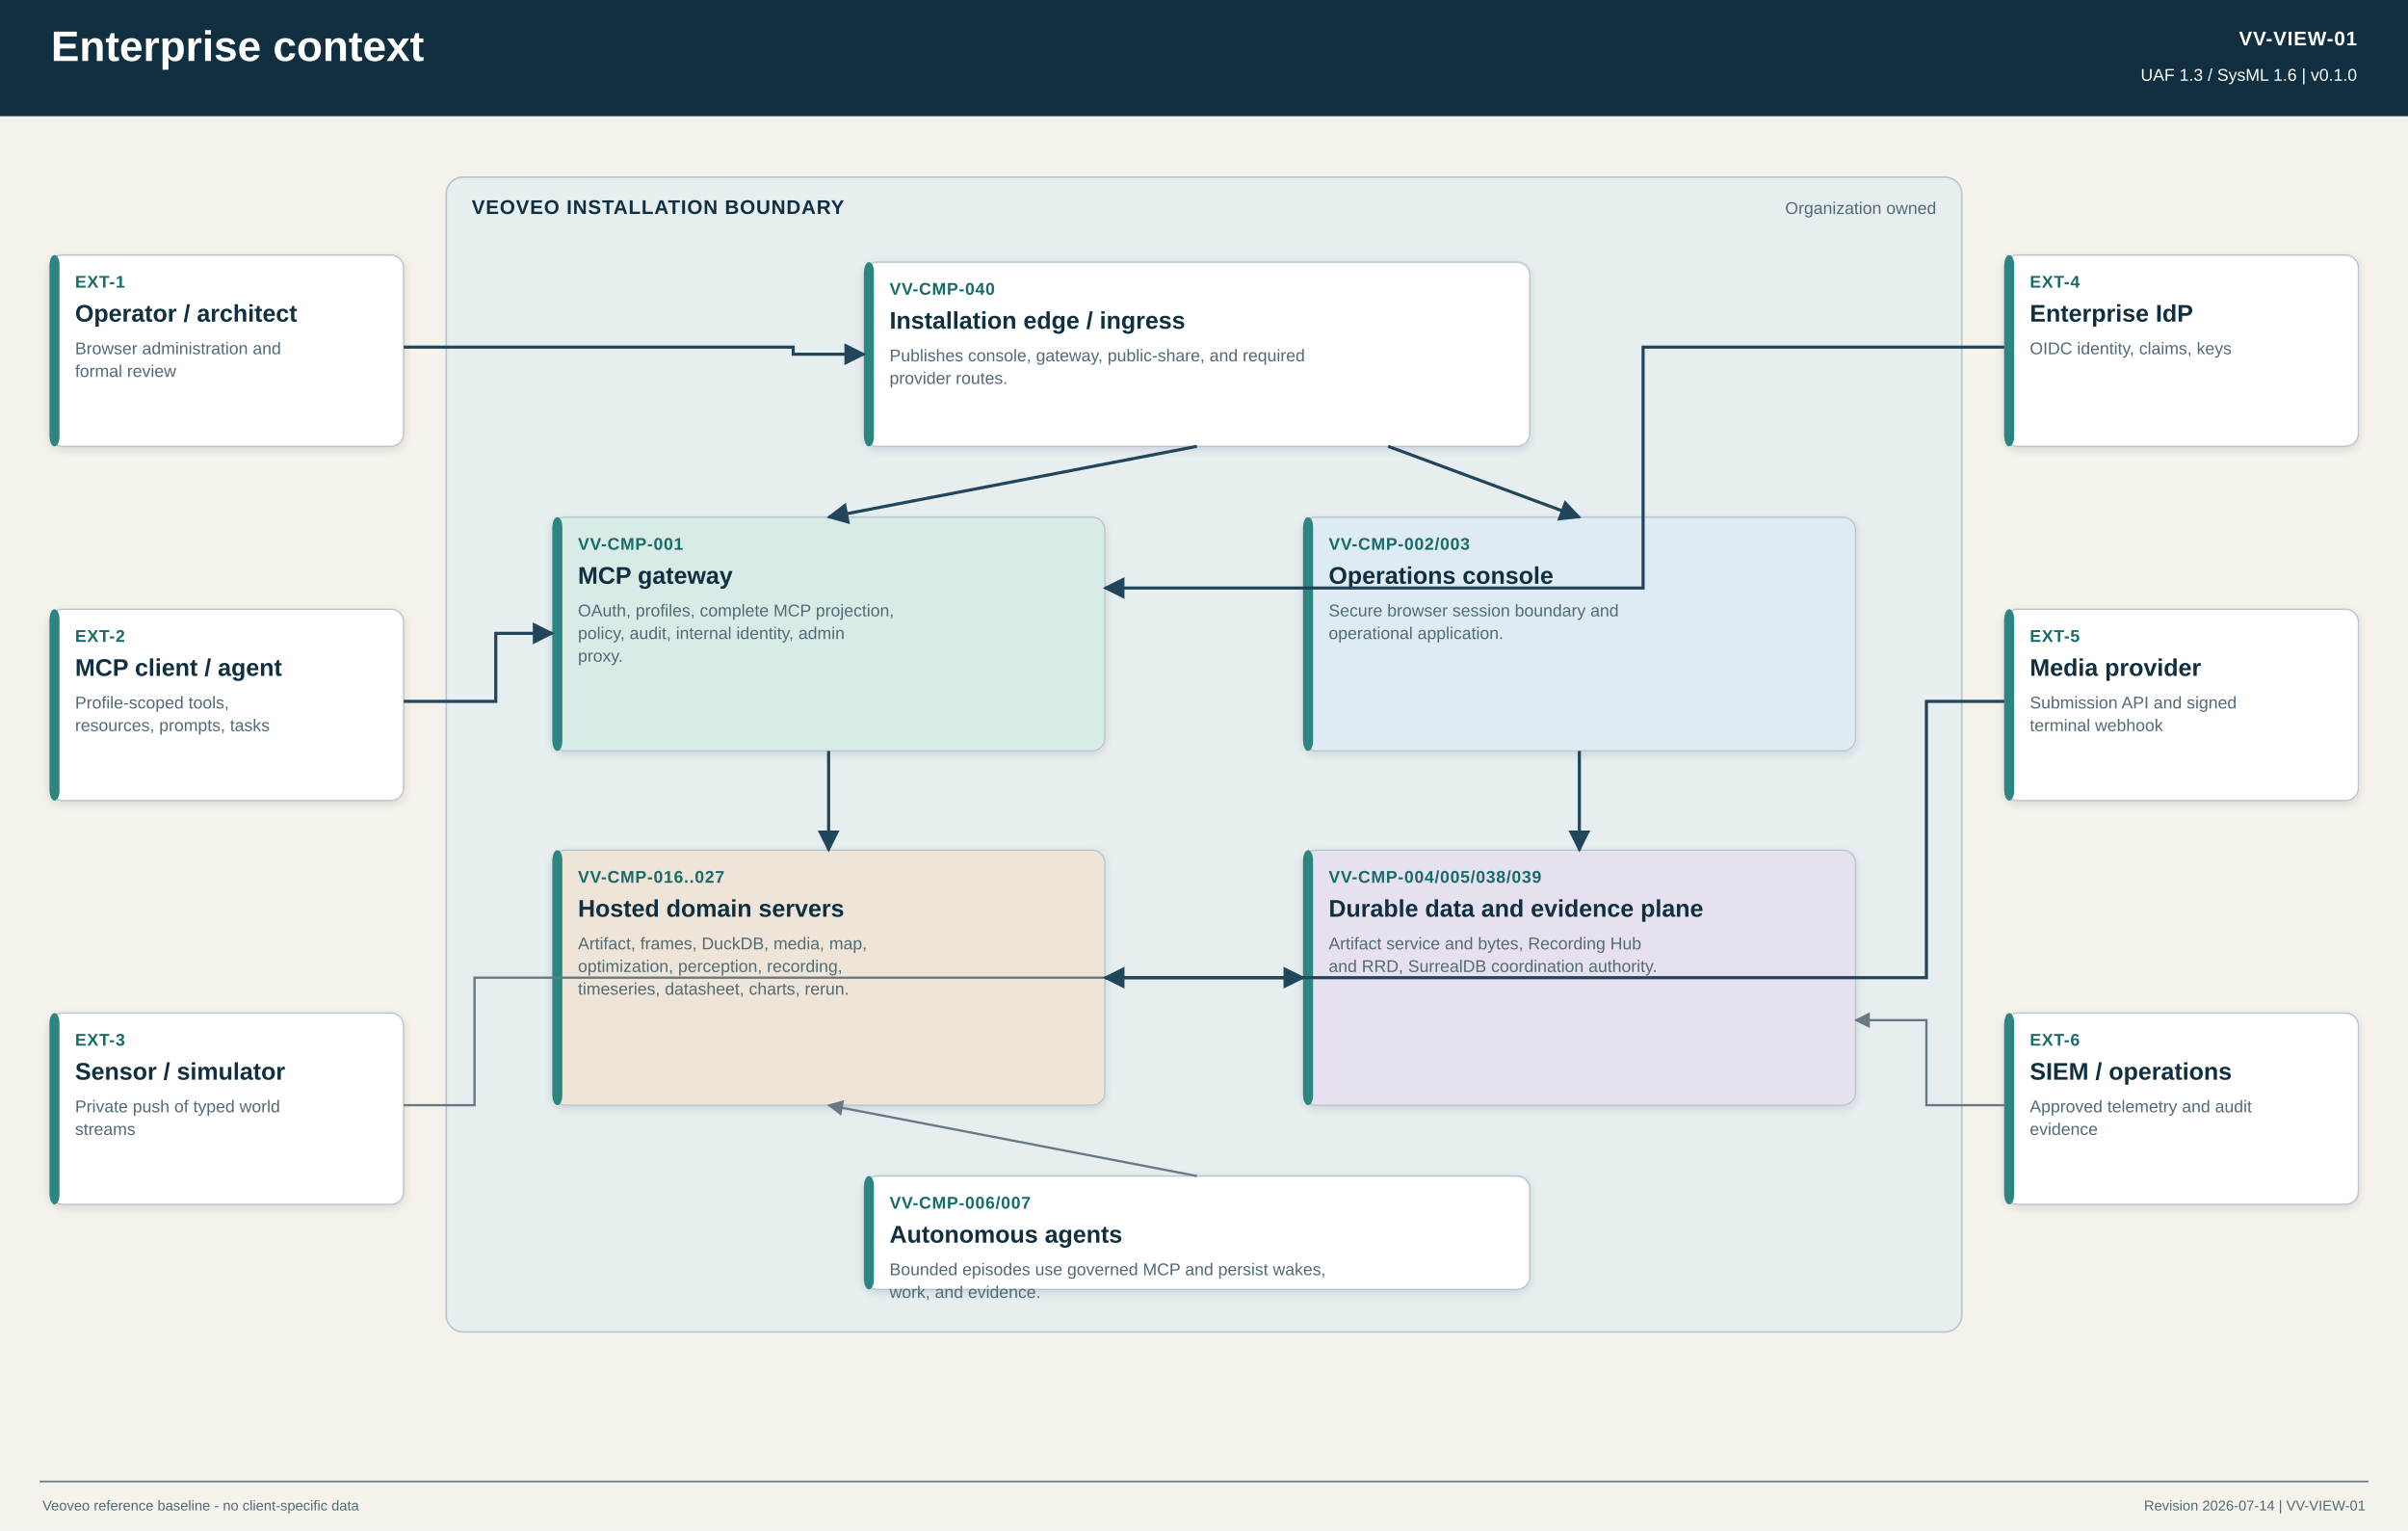
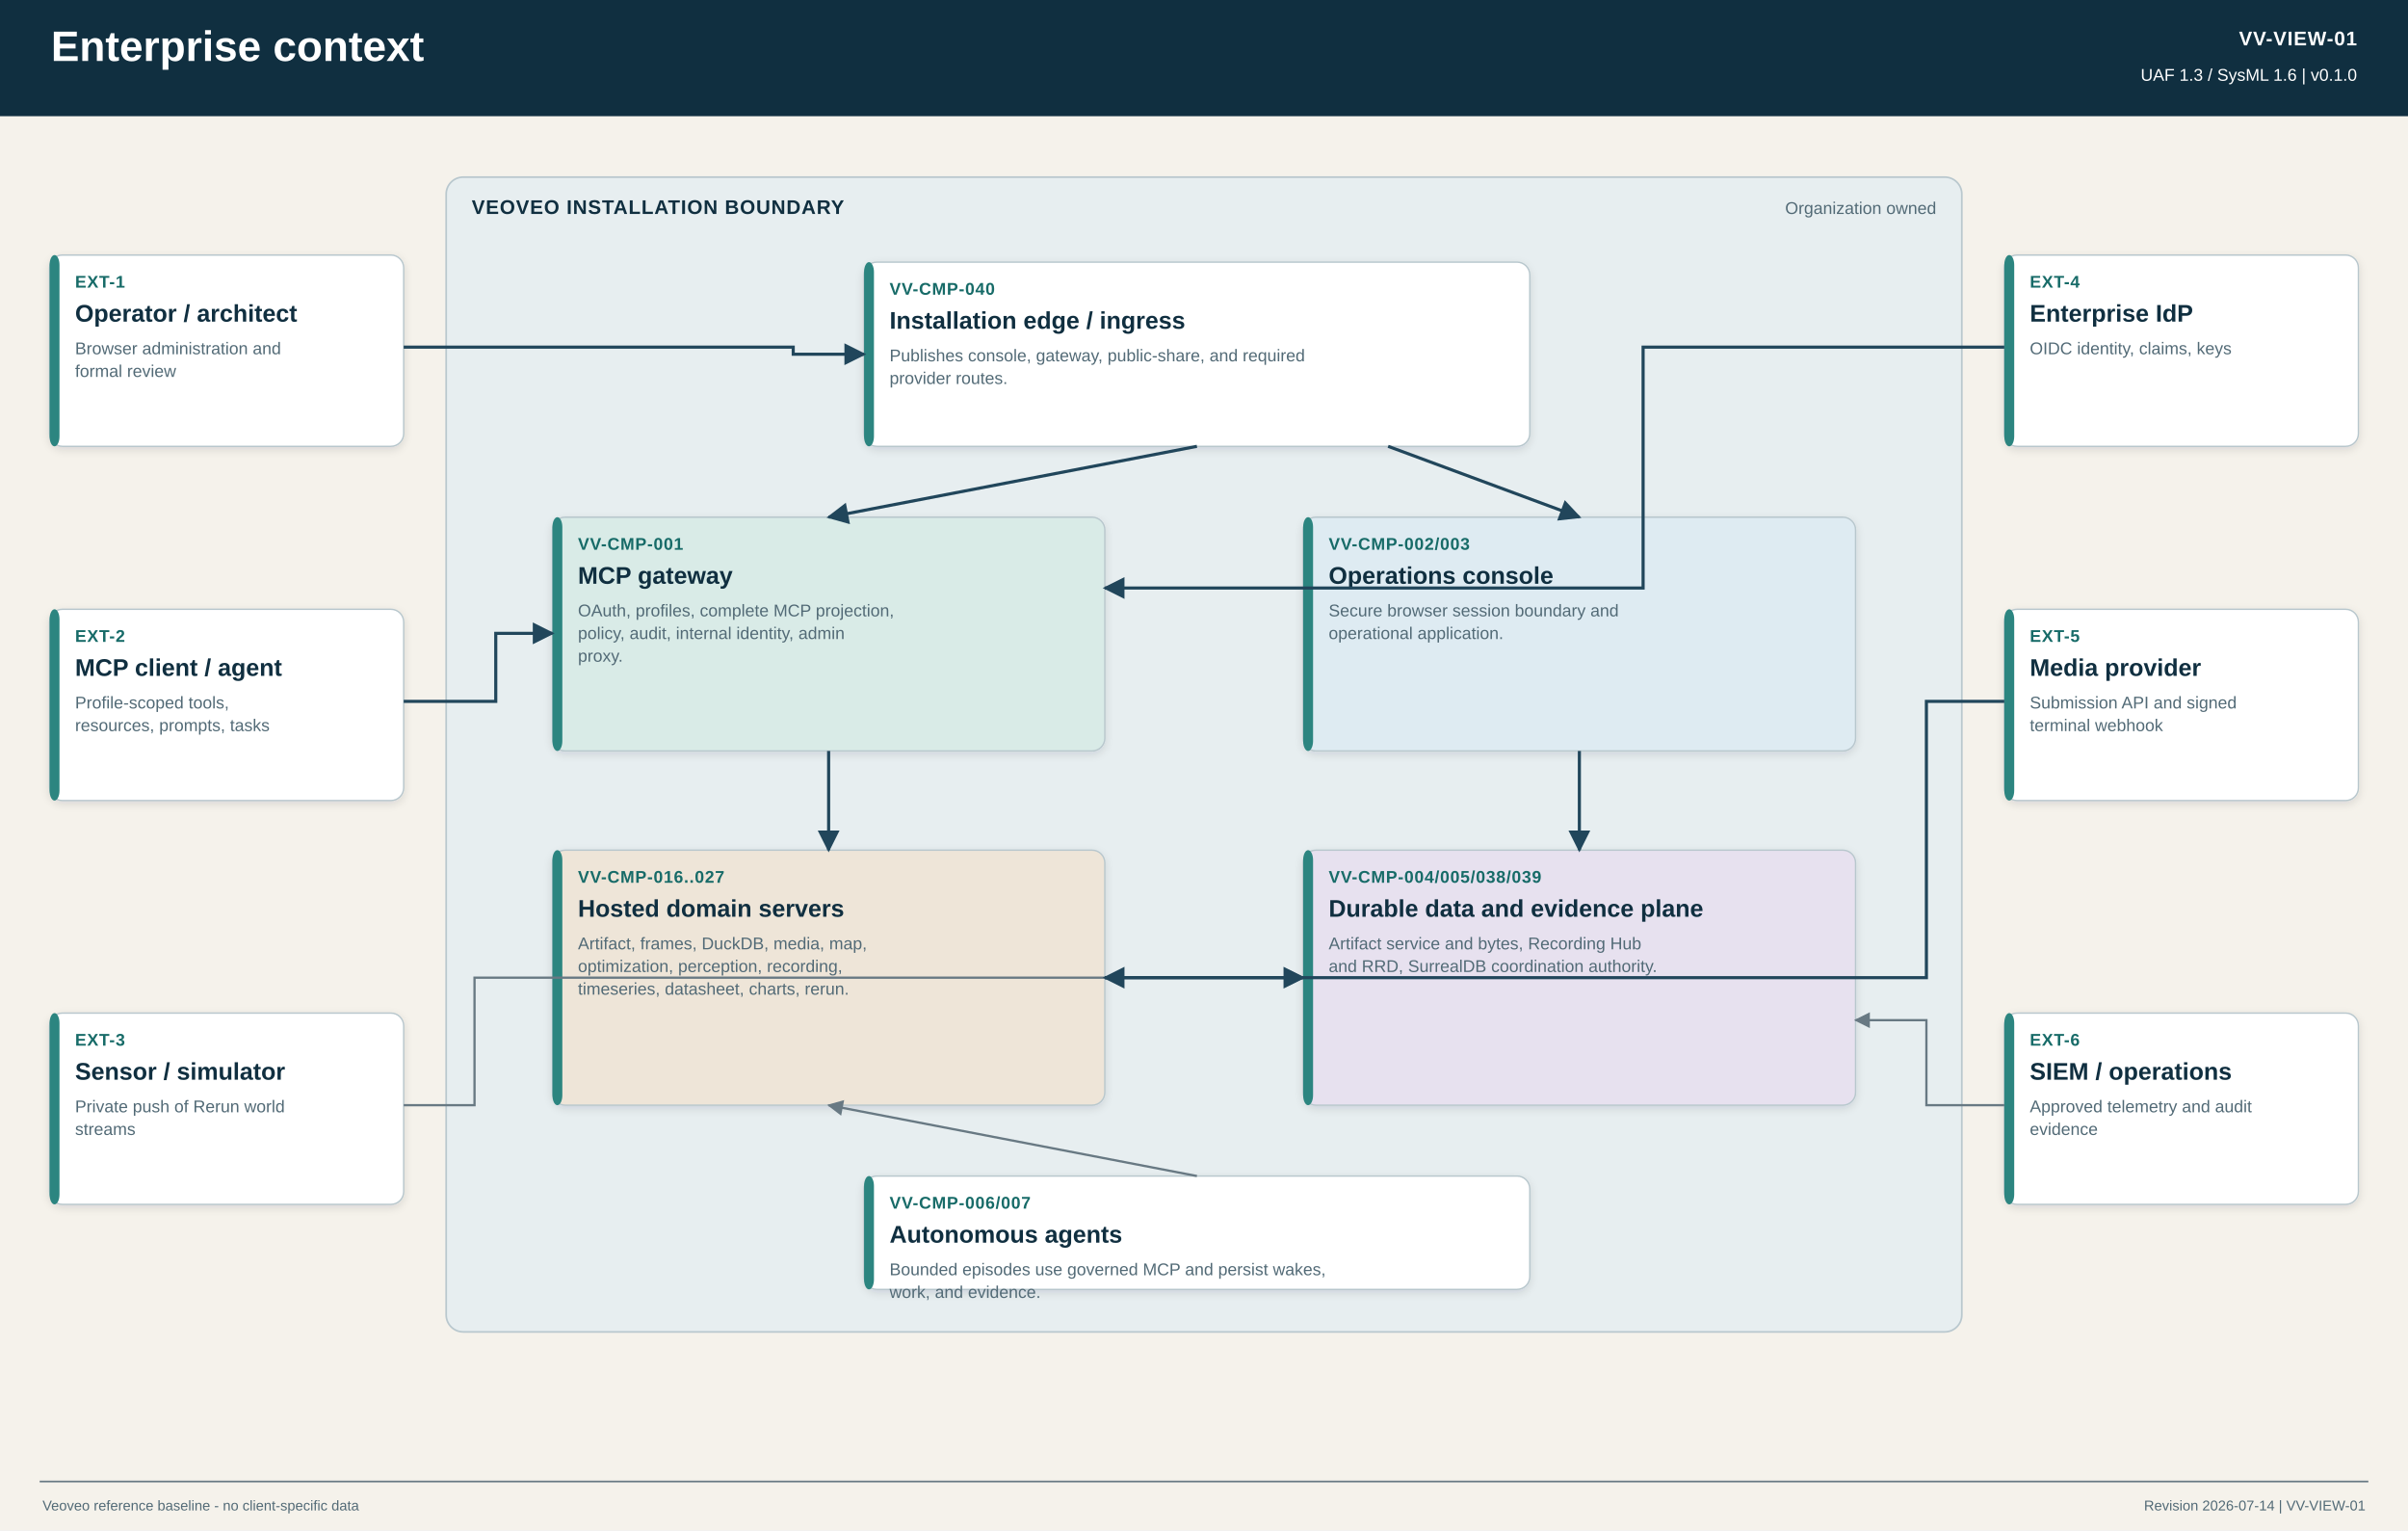
<svg xmlns="http://www.w3.org/2000/svg" viewBox="0 0 1700 1080" width="1700" height="1080" role="img" aria-labelledby="title desc">
  <defs>
    <marker id="arrow" viewBox="0 0 10 10" refX="9" refY="5" markerWidth="7" markerHeight="7" orient="auto-start-reverse">
      <path d="M 0 0 L 10 5 L 0 10 z" fill="#21465b" />
    </marker>
    <marker id="arrow-muted" viewBox="0 0 10 10" refX="9" refY="5" markerWidth="7" markerHeight="7" orient="auto-start-reverse">
      <path d="M 0 0 L 10 5 L 0 10 z" fill="#687983" />
    </marker>
    <filter id="shadow" x="-10%" y="-10%" width="120%" height="130%">
      <feDropShadow dx="0" dy="2" stdDeviation="3" flood-color="#0b2534" flood-opacity="0.12" />
    </filter>
  </defs>
  <style>
.title{font:700 30px Arial,Helvetica,sans-serif;fill:#102f40}.subtitle{font:400 15px Arial,Helvetica,sans-serif;fill:#4d626d}.label{font:700 14px Arial,Helvetica,sans-serif;fill:#102f40;letter-spacing:.04em}.node-title{font:700 17px Arial,Helvetica,sans-serif;fill:#102f40}.node-id{font:700 12px Arial,Helvetica,sans-serif;fill:#176b68;letter-spacing:.04em}.body{font:400 14px Arial,Helvetica,sans-serif;fill:#2d4653}.small{font:400 12px Arial,Helvetica,sans-serif;fill:#526a76}.tiny{font:400 10px Arial,Helvetica,sans-serif;fill:#526a76}.inverse{fill:#ffffff}.edge{stroke:#21465b;stroke-width:2.2;fill:none;marker-end:url(#arrow)}.edge-muted{stroke:#687983;stroke-width:1.6;fill:none;marker-end:url(#arrow-muted)}.edge-dash{stroke:#687983;stroke-width:1.5;stroke-dasharray:7 6;fill:none;marker-end:url(#arrow-muted)}
</style>
  <rect x="0" y="0" width="1700" height="1080" rx="0" fill="#f5f2eb" stroke="none" stroke-width="1" opacity="1" />
  <rect x="0" y="0" width="1700" height="82" rx="0" fill="#102f40" stroke="none" stroke-width="1" opacity="1" />
  <text x="36" y="43" class="title inverse" text-anchor="start">Enterprise context</text>
  <text x="1664" y="32" class="label inverse" text-anchor="end">VV-VIEW-01</text>
  <text x="1664" y="57" class="small inverse" text-anchor="end">UAF 1.3 / SysML 1.6 | v0.1.0</text>
  <rect x="315" y="125" width="1070" height="815" rx="12" fill="#e7eef0" stroke="#b9c8ce" stroke-width="1.2" opacity="1" />
  <text x="333" y="151" class="label" text-anchor="start">VEOVEO INSTALLATION BOUNDARY</text>
  <text x="1367" y="151" class="small" text-anchor="end">Organization owned</text>
  <rect x="610" y="185" width="470" height="130" rx="9" fill="#ffffff" stroke="#b8c7cd" stroke-width="1" opacity="1" filter="url(#shadow)" />
  <rect x="610" y="185" width="7" height="130" rx="7" fill="#2c8580" stroke="none" stroke-width="1" opacity="1" />
  <text x="628" y="208" class="node-id" text-anchor="start">VV-CMP-040</text>
  <text x="628" y="232" class="node-title" text-anchor="start">
    <tspan x="628" dy="0">Installation edge / ingress</tspan>
  </text>
  <text x="628" y="255" class="small" text-anchor="start">
    <tspan x="628" dy="0">Publishes console, gateway, public-share, and required</tspan>
    <tspan x="628" dy="16">provider routes.</tspan>
  </text>
  <rect x="390" y="365" width="390" height="165" rx="9" fill="#d9ebe7" stroke="#b8c7cd" stroke-width="1" opacity="1" filter="url(#shadow)" />
  <rect x="390" y="365" width="7" height="165" rx="7" fill="#2c8580" stroke="none" stroke-width="1" opacity="1" />
  <text x="408" y="388" class="node-id" text-anchor="start">VV-CMP-001</text>
  <text x="408" y="412" class="node-title" text-anchor="start">
    <tspan x="408" dy="0">MCP gateway</tspan>
  </text>
  <text x="408" y="435" class="small" text-anchor="start">
    <tspan x="408" dy="0">OAuth, profiles, complete MCP projection,</tspan>
    <tspan x="408" dy="16">policy, audit, internal identity, admin</tspan>
    <tspan x="408" dy="16">proxy.</tspan>
  </text>
  <rect x="920" y="365" width="390" height="165" rx="9" fill="#deebf2" stroke="#b8c7cd" stroke-width="1" opacity="1" filter="url(#shadow)" />
  <rect x="920" y="365" width="7" height="165" rx="7" fill="#2c8580" stroke="none" stroke-width="1" opacity="1" />
  <text x="938" y="388" class="node-id" text-anchor="start">VV-CMP-002/003</text>
  <text x="938" y="412" class="node-title" text-anchor="start">
    <tspan x="938" dy="0">Operations console</tspan>
  </text>
  <text x="938" y="435" class="small" text-anchor="start">
    <tspan x="938" dy="0">Secure browser session boundary and</tspan>
    <tspan x="938" dy="16">operational application.</tspan>
  </text>
  <rect x="390" y="600" width="390" height="180" rx="9" fill="#eee5d8" stroke="#b8c7cd" stroke-width="1" opacity="1" filter="url(#shadow)" />
  <rect x="390" y="600" width="7" height="180" rx="7" fill="#2c8580" stroke="none" stroke-width="1" opacity="1" />
  <text x="408" y="623" class="node-id" text-anchor="start">VV-CMP-016..027</text>
  <text x="408" y="647" class="node-title" text-anchor="start">
    <tspan x="408" dy="0">Hosted domain servers</tspan>
  </text>
  <text x="408" y="670" class="small" text-anchor="start">
    <tspan x="408" dy="0">Artifact, frames, DuckDB, media, map,</tspan>
    <tspan x="408" dy="16">optimization, perception, recording,</tspan>
    <tspan x="408" dy="16">timeseries, datasheet, charts, rerun.</tspan>
  </text>
  <rect x="920" y="600" width="390" height="180" rx="9" fill="#e7e1ef" stroke="#b8c7cd" stroke-width="1" opacity="1" filter="url(#shadow)" />
  <rect x="920" y="600" width="7" height="180" rx="7" fill="#2c8580" stroke="none" stroke-width="1" opacity="1" />
  <text x="938" y="623" class="node-id" text-anchor="start">VV-CMP-004/005/038/039</text>
  <text x="938" y="647" class="node-title" text-anchor="start">
    <tspan x="938" dy="0">Durable data and evidence plane</tspan>
  </text>
  <text x="938" y="670" class="small" text-anchor="start">
    <tspan x="938" dy="0">Artifact service and bytes, Recording Hub</tspan>
    <tspan x="938" dy="16">and RRD, SurrealDB coordination authority.</tspan>
  </text>
  <rect x="610" y="830" width="470" height="80" rx="9" fill="#ffffff" stroke="#b8c7cd" stroke-width="1" opacity="1" filter="url(#shadow)" />
  <rect x="610" y="830" width="7" height="80" rx="7" fill="#2c8580" stroke="none" stroke-width="1" opacity="1" />
  <text x="628" y="853" class="node-id" text-anchor="start">VV-CMP-006/007</text>
  <text x="628" y="877" class="node-title" text-anchor="start">
    <tspan x="628" dy="0">Autonomous agents</tspan>
  </text>
  <text x="628" y="900" class="small" text-anchor="start">
    <tspan x="628" dy="0">Bounded episodes use governed MCP and persist wakes,</tspan>
    <tspan x="628" dy="16">work, and evidence.</tspan>
  </text>
  <rect x="35" y="180" width="250" height="135" rx="9" fill="#ffffff" stroke="#b8c7cd" stroke-width="1" opacity="1" filter="url(#shadow)" />
  <rect x="35" y="180" width="7" height="135" rx="7" fill="#2c8580" stroke="none" stroke-width="1" opacity="1" />
  <text x="53" y="203" class="node-id" text-anchor="start">EXT-1</text>
  <text x="53" y="227" class="node-title" text-anchor="start">
    <tspan x="53" dy="0">Operator / architect</tspan>
  </text>
  <text x="53" y="250" class="small" text-anchor="start">
    <tspan x="53" dy="0">Browser administration and</tspan>
    <tspan x="53" dy="16">formal review</tspan>
  </text>
  <rect x="35" y="430" width="250" height="135" rx="9" fill="#ffffff" stroke="#b8c7cd" stroke-width="1" opacity="1" filter="url(#shadow)" />
  <rect x="35" y="430" width="7" height="135" rx="7" fill="#2c8580" stroke="none" stroke-width="1" opacity="1" />
  <text x="53" y="453" class="node-id" text-anchor="start">EXT-2</text>
  <text x="53" y="477" class="node-title" text-anchor="start">
    <tspan x="53" dy="0">MCP client / agent</tspan>
  </text>
  <text x="53" y="500" class="small" text-anchor="start">
    <tspan x="53" dy="0">Profile-scoped tools,</tspan>
    <tspan x="53" dy="16">resources, prompts, tasks</tspan>
  </text>
  <rect x="35" y="715" width="250" height="135" rx="9" fill="#ffffff" stroke="#b8c7cd" stroke-width="1" opacity="1" filter="url(#shadow)" />
  <rect x="35" y="715" width="7" height="135" rx="7" fill="#2c8580" stroke="none" stroke-width="1" opacity="1" />
  <text x="53" y="738" class="node-id" text-anchor="start">EXT-3</text>
  <text x="53" y="762" class="node-title" text-anchor="start">
    <tspan x="53" dy="0">Sensor / simulator</tspan>
  </text>
  <text x="53" y="785" class="small" text-anchor="start">
-     <tspan x="53" dy="0">Private push of typed world</tspan>
+     <tspan x="53" dy="0">Private push of Rerun world</tspan>
    <tspan x="53" dy="16">streams</tspan>
  </text>
  <rect x="1415" y="180" width="250" height="135" rx="9" fill="#ffffff" stroke="#b8c7cd" stroke-width="1" opacity="1" filter="url(#shadow)" />
  <rect x="1415" y="180" width="7" height="135" rx="7" fill="#2c8580" stroke="none" stroke-width="1" opacity="1" />
  <text x="1433" y="203" class="node-id" text-anchor="start">EXT-4</text>
  <text x="1433" y="227" class="node-title" text-anchor="start">
    <tspan x="1433" dy="0">Enterprise IdP</tspan>
  </text>
  <text x="1433" y="250" class="small" text-anchor="start">
    <tspan x="1433" dy="0">OIDC identity, claims, keys</tspan>
  </text>
  <rect x="1415" y="430" width="250" height="135" rx="9" fill="#ffffff" stroke="#b8c7cd" stroke-width="1" opacity="1" filter="url(#shadow)" />
  <rect x="1415" y="430" width="7" height="135" rx="7" fill="#2c8580" stroke="none" stroke-width="1" opacity="1" />
  <text x="1433" y="453" class="node-id" text-anchor="start">EXT-5</text>
  <text x="1433" y="477" class="node-title" text-anchor="start">
    <tspan x="1433" dy="0">Media provider</tspan>
  </text>
  <text x="1433" y="500" class="small" text-anchor="start">
    <tspan x="1433" dy="0">Submission API and signed</tspan>
    <tspan x="1433" dy="16">terminal webhook</tspan>
  </text>
  <rect x="1415" y="715" width="250" height="135" rx="9" fill="#ffffff" stroke="#b8c7cd" stroke-width="1" opacity="1" filter="url(#shadow)" />
  <rect x="1415" y="715" width="7" height="135" rx="7" fill="#2c8580" stroke="none" stroke-width="1" opacity="1" />
  <text x="1433" y="738" class="node-id" text-anchor="start">EXT-6</text>
  <text x="1433" y="762" class="node-title" text-anchor="start">
    <tspan x="1433" dy="0">SIEM / operations</tspan>
  </text>
  <text x="1433" y="785" class="small" text-anchor="start">
    <tspan x="1433" dy="0">Approved telemetry and audit</tspan>
    <tspan x="1433" dy="16">evidence</tspan>
  </text>
  <path d="M 285 245 L 560 245 L 560 250 L 610 250" class="edge" />
  <path d="M 285 495 L 350 495 L 350 447 L 390 447" class="edge" />
  <path d="M 285 780 L 335 780 L 335 690 L 920 690" class="edge-muted" />
  <path d="M 1415 245 L 1160 245 L 1160 415 L 780 415" class="edge" />
  <path d="M 1415 495 L 1360 495 L 1360 690 L 780 690" class="edge" />
  <path d="M 1415 780 L 1360 780 L 1360 720 L 1310 720" class="edge-muted" />
  <path d="M 845 315 L 585 365" class="edge" />
  <path d="M 980 315 L 1115 365" class="edge" />
  <path d="M 585 530 L 585 600" class="edge" />
  <path d="M 1115 530 L 1115 600" class="edge" />
  <path d="M 780 690 L 920 690" class="edge" />
  <path d="M 845 830 L 585 780" class="edge-muted" />
  <rect x="28" y="1045" width="1644" height="1.2" rx="0" fill="#687983" stroke="none" stroke-width="1" opacity="1" />
  <text x="30" y="1066" class="tiny" text-anchor="start">Veoveo reference baseline - no client-specific data</text>
  <text x="1670" y="1066" class="tiny" text-anchor="end">Revision 2026-07-14 | VV-VIEW-01</text>
</svg>
